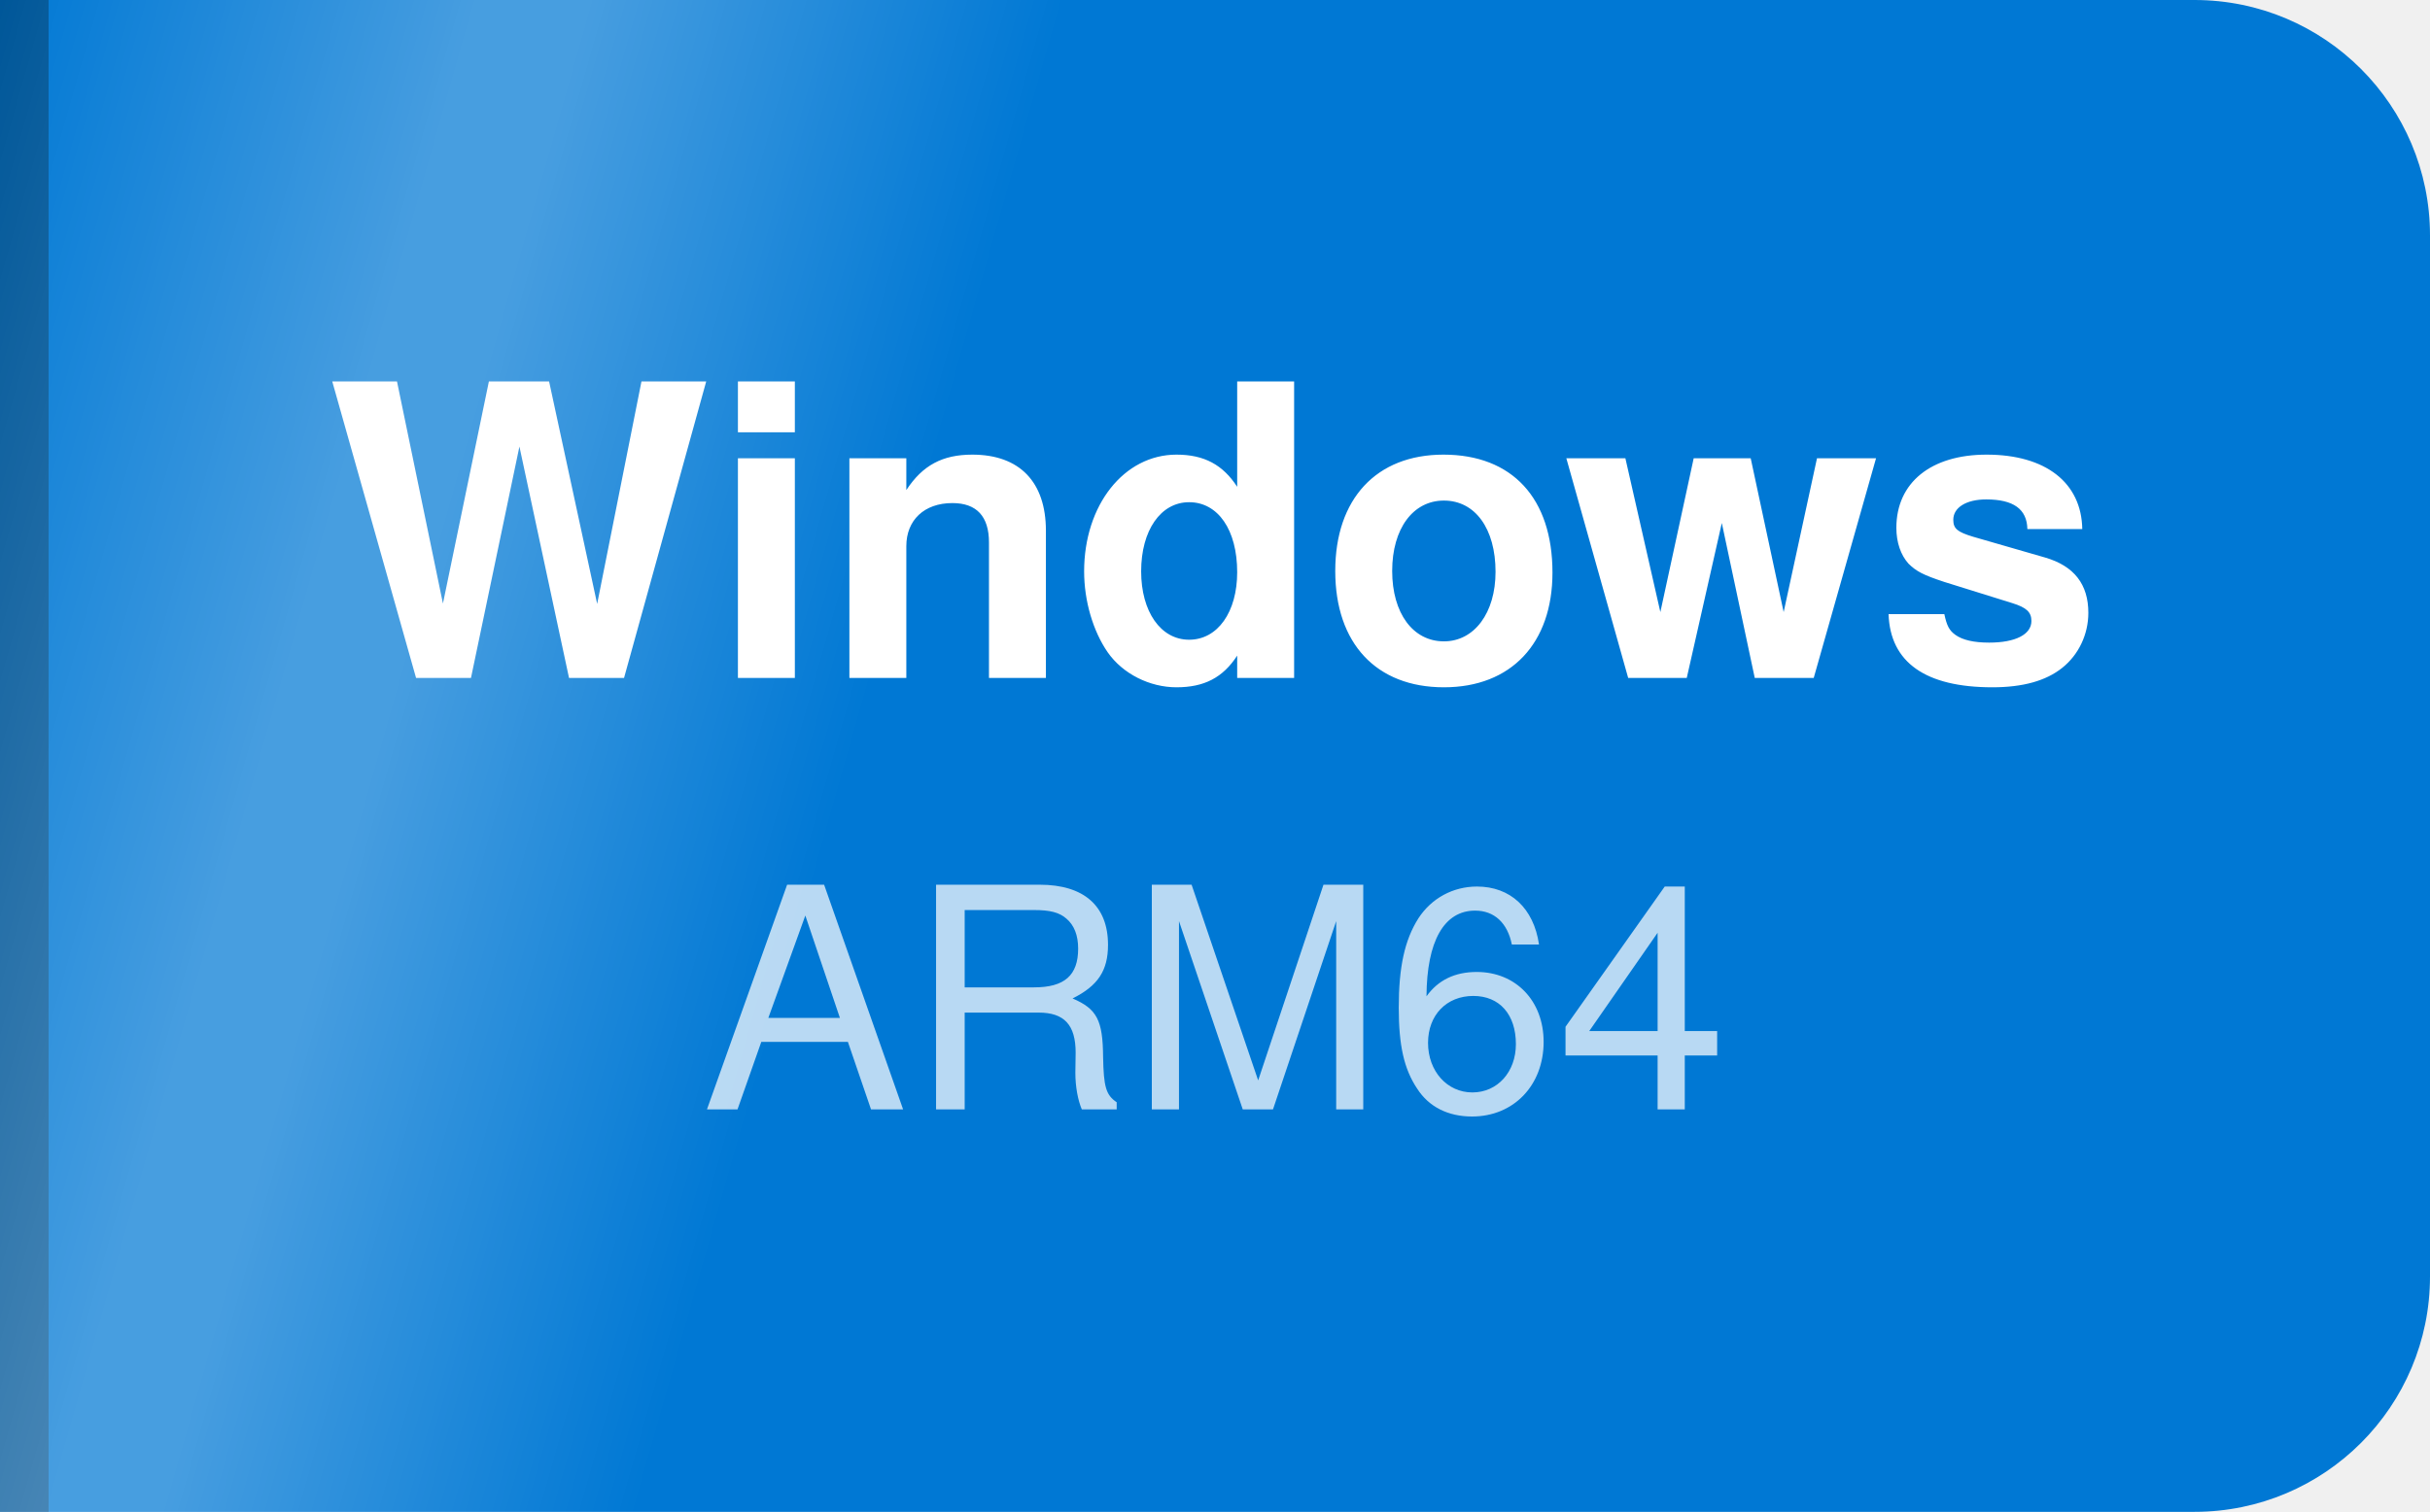
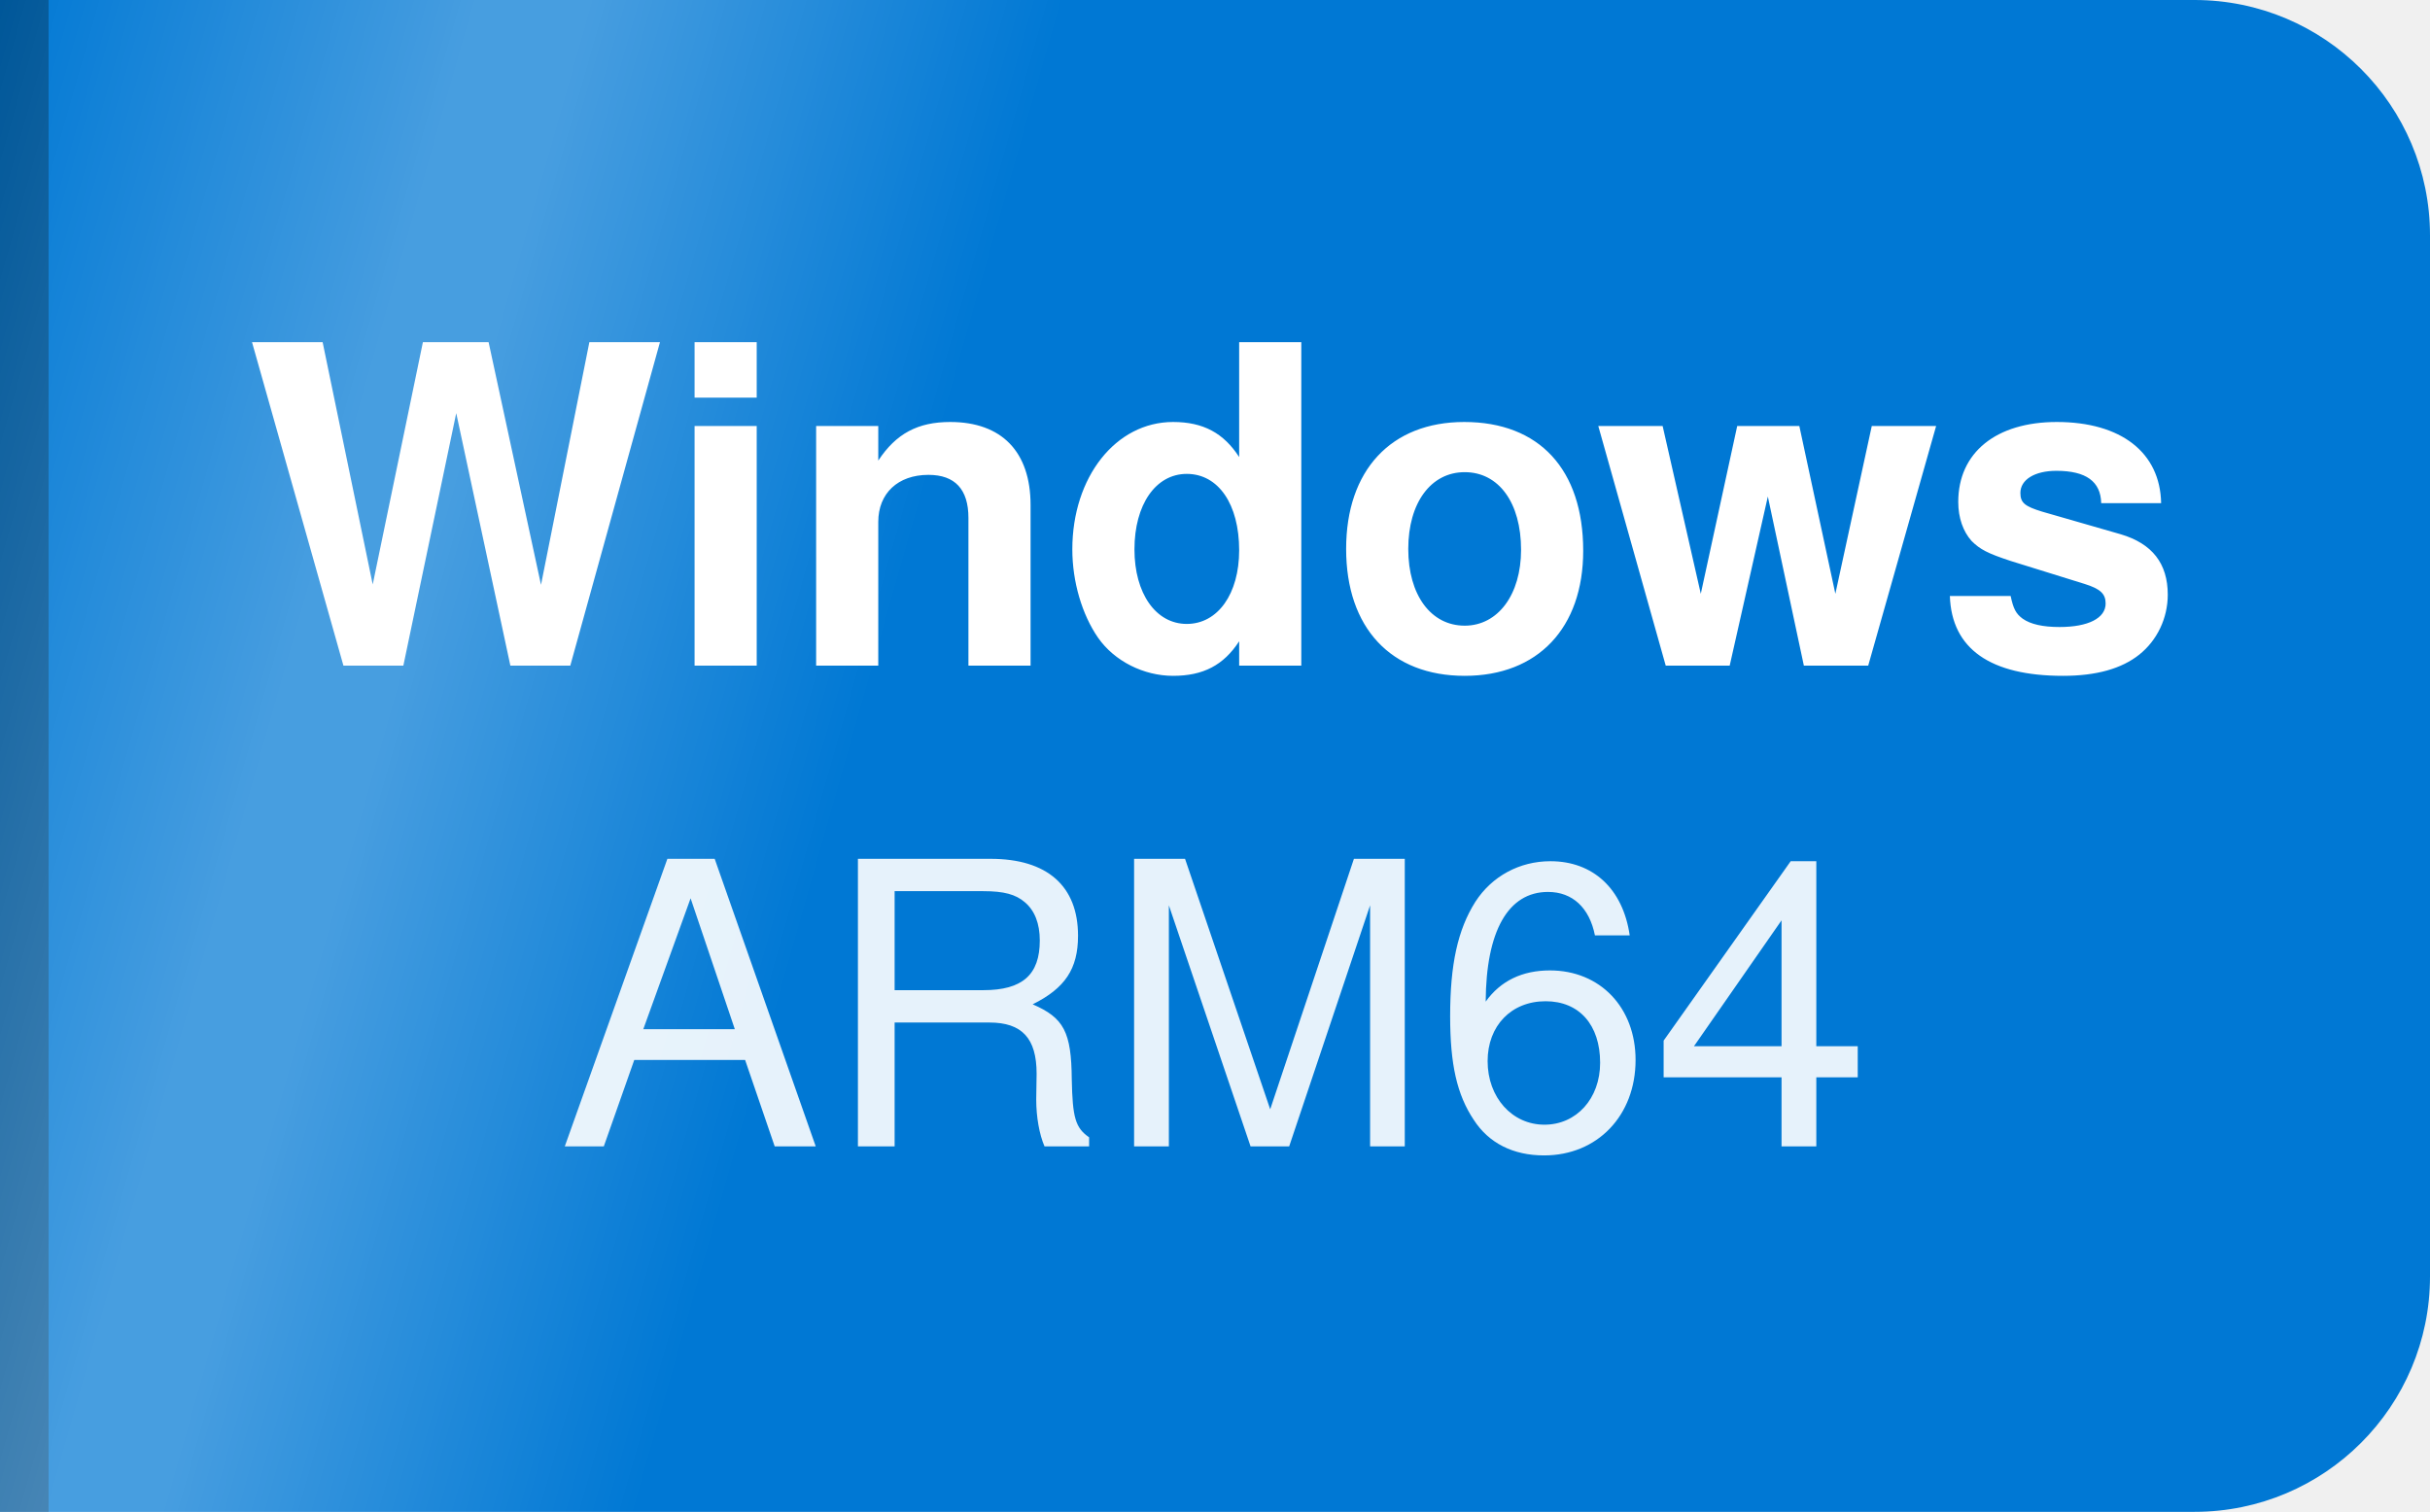
<svg xmlns="http://www.w3.org/2000/svg" viewBox="0 0 394.161 245.3" width="394.161" height="245.3" role="img" aria-label="Download for Windows on ARM">
  <defs>
    <clipPath id="edge">
      <path d="M0,0 H355.961 A38.2,38.2 0 0 1 394.161,38.2 V207.1 A38.2,38.2 0 0 1 355.961,245.3 H0 V0 Z" />
    </clipPath>
    <linearGradient id="sheen" x1="0" y1="0" x2="1" y2="0">
      <stop offset="0" stop-color="#fff" stop-opacity="0" />
      <stop offset="0.45" stop-color="#fff" stop-opacity="0.28" />
      <stop offset="0.55" stop-color="#fff" stop-opacity="0.28" />
      <stop offset="1" stop-color="#fff" stop-opacity="0" />
    </linearGradient>
  </defs>
  <style>
    @keyframes pass {
      0%       { transform: translateX(-278.2px); }
      7.86%   { transform: translateX(672.3px); }
      100%     { transform: translateX(672.3px); }
    }
    .band { animation: pass 9.206s linear 0.548s infinite backwards; }
    @media (prefers-reduced-motion: reduce) {
      .band { animation: none; opacity: 0; }
    }
  </style>
  <path d="M0,0 H355.961 A38.2,38.2 0 0 1 394.161,38.2 V207.1 A38.2,38.2 0 0 1 355.961,245.3 H0 V0 Z" fill="#0078d4" />
  <rect width="7.883" height="245.3" fill="#000" fill-opacity="0.28" />
-   <text x="197.08" y="110" text-anchor="middle" font-family="-apple-system, BlinkMacSystemFont, 'Segoe UI', Helvetica, Arial, sans-serif" font-size="66" font-weight="700" fill="#ffffff">Windows</text>
-   <text x="197.08" y="180" text-anchor="middle" font-family="-apple-system, BlinkMacSystemFont, 'Segoe UI', Helvetica, Arial, sans-serif" font-size="50" font-weight="400" fill="#ffffff" fill-opacity="0.72">ARM64</text>
+   <text x="197.08" y="108" text-anchor="middle" font-family="-apple-system, BlinkMacSystemFont, 'Segoe UI', Helvetica, Arial, sans-serif" font-size="72" font-weight="700" fill="#ffffff">Windows</text>
+   <text x="197.08" y="186" text-anchor="middle" font-family="-apple-system, BlinkMacSystemFont, 'Segoe UI', Helvetica, Arial, sans-serif" font-size="64" font-weight="400" fill="#ffffff" fill-opacity="0.9">ARM64</text>
  <g clip-path="url(#edge)">
    <g class="band">
      <rect x="0" y="-60" width="173.4" height="365.3" fill="url(#sheen)" transform="skewX(-16)" />
    </g>
  </g>
</svg>
